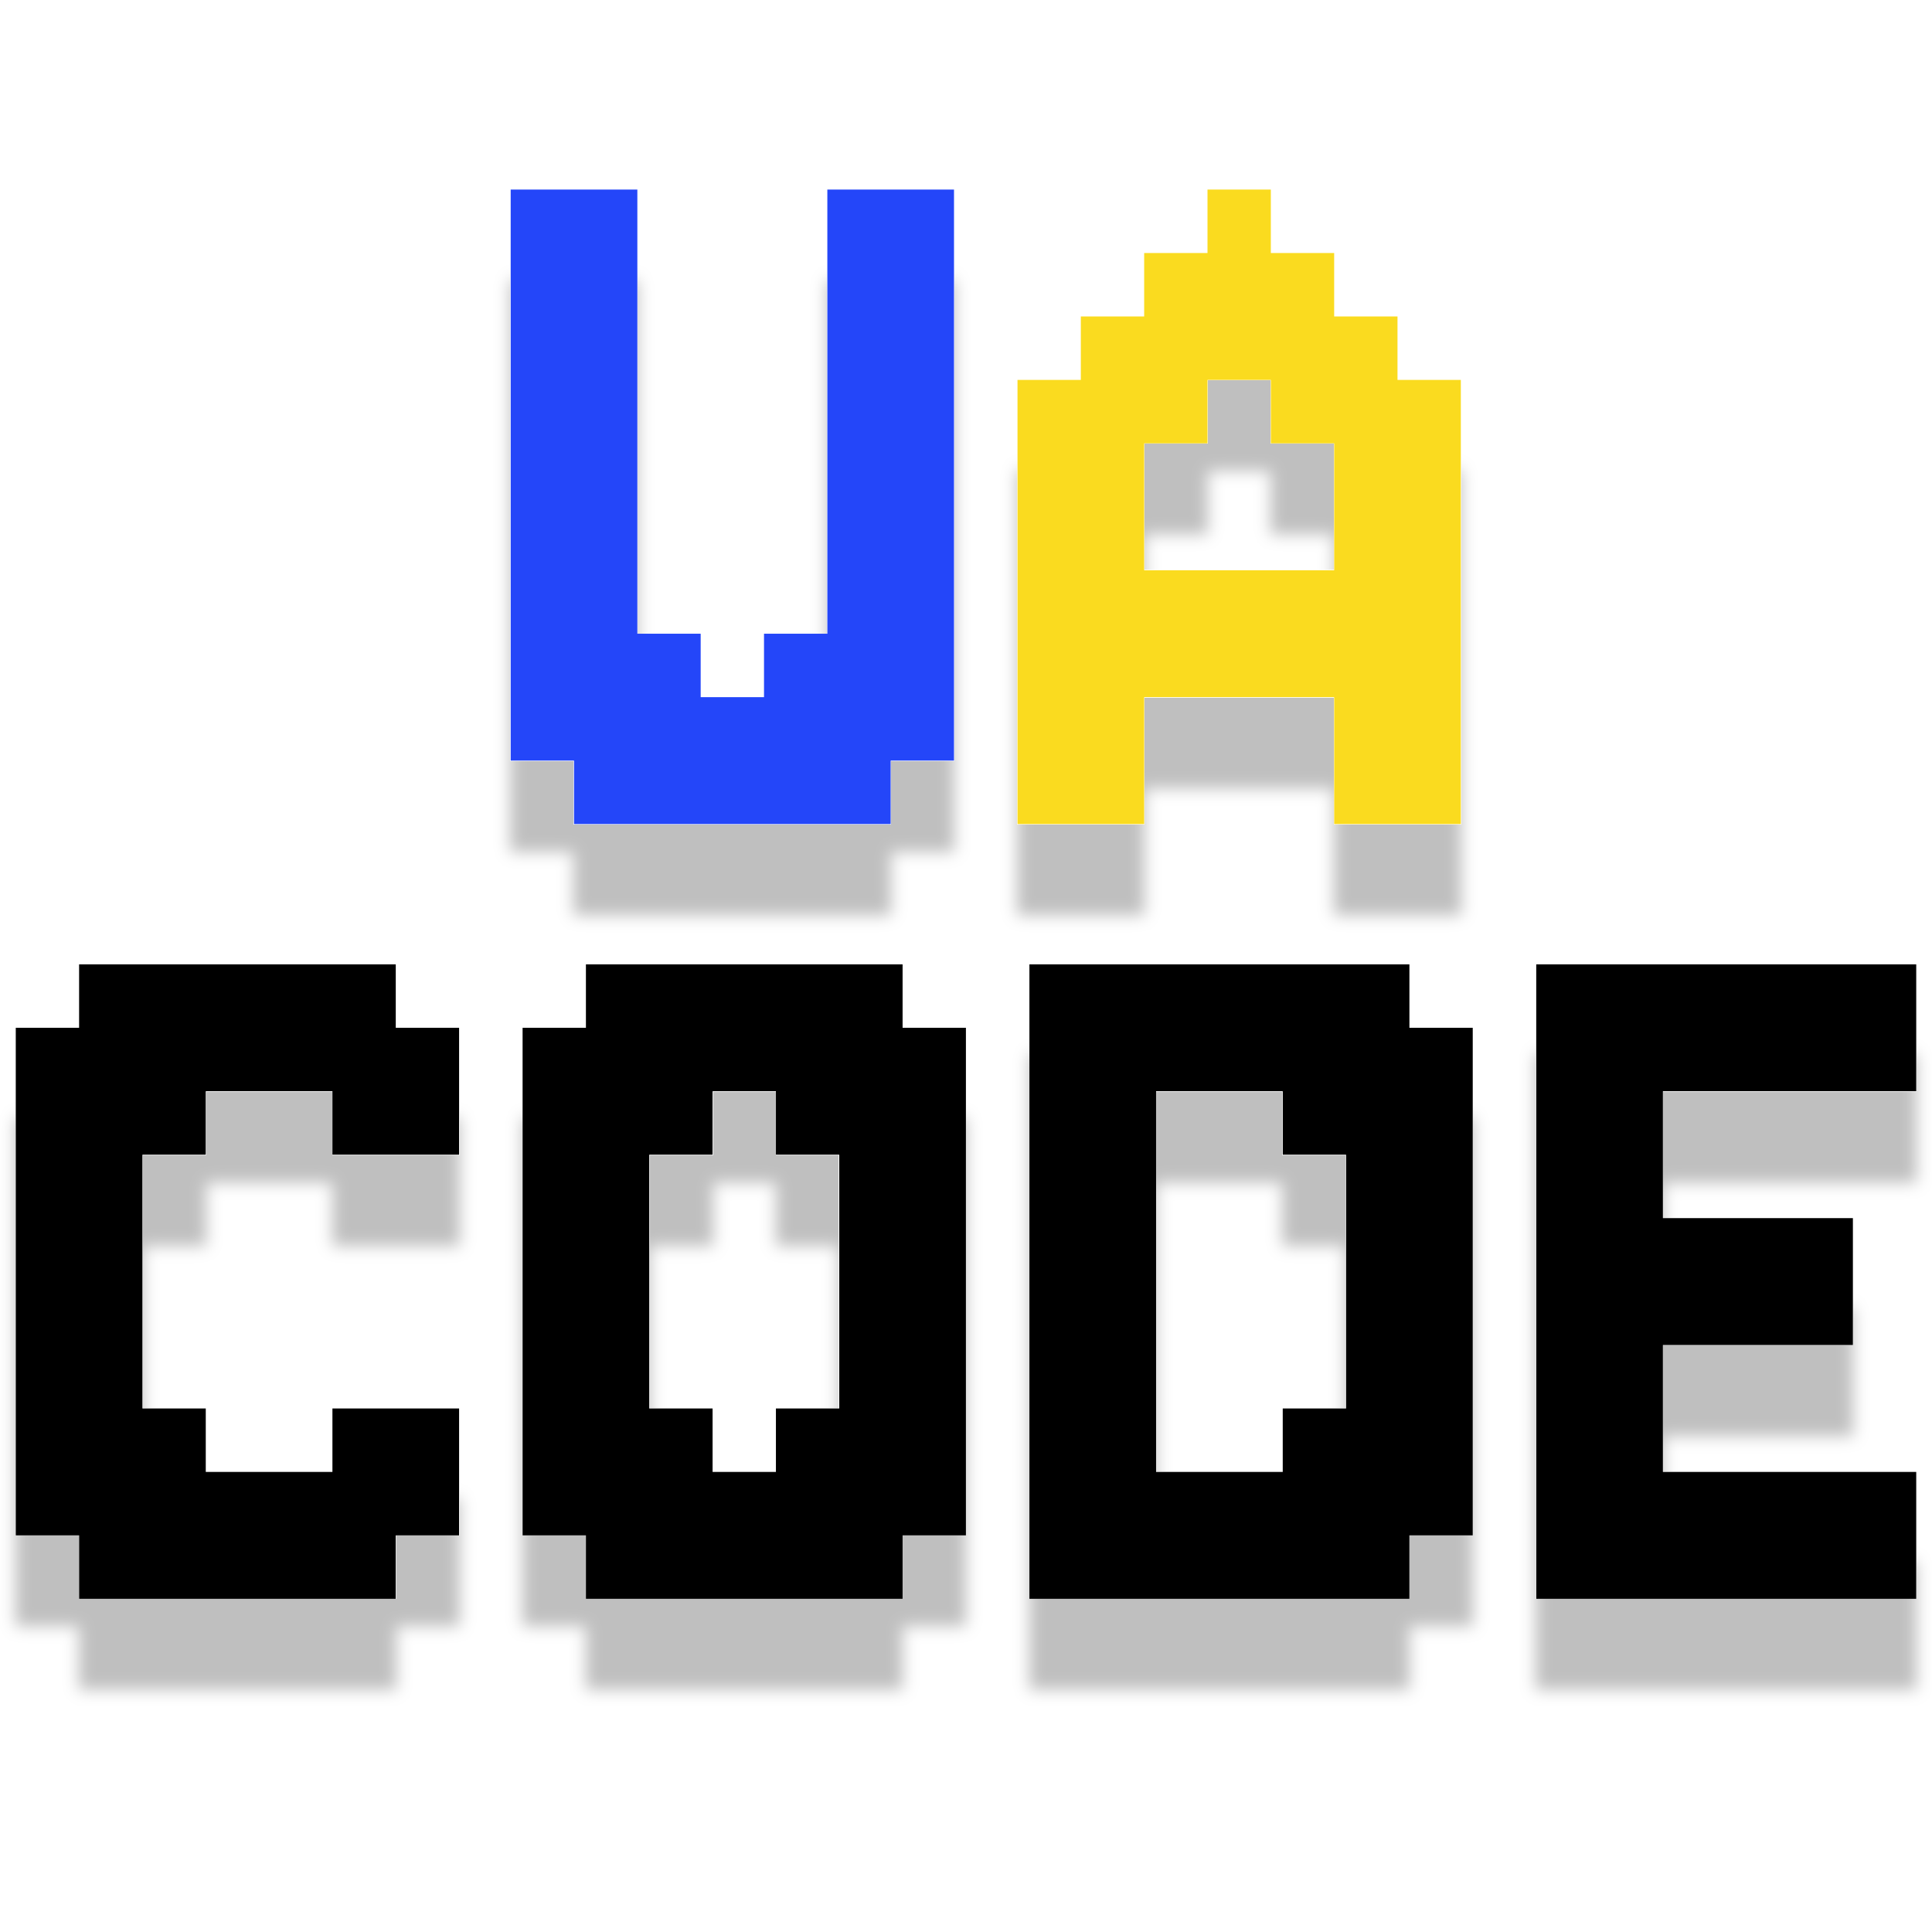
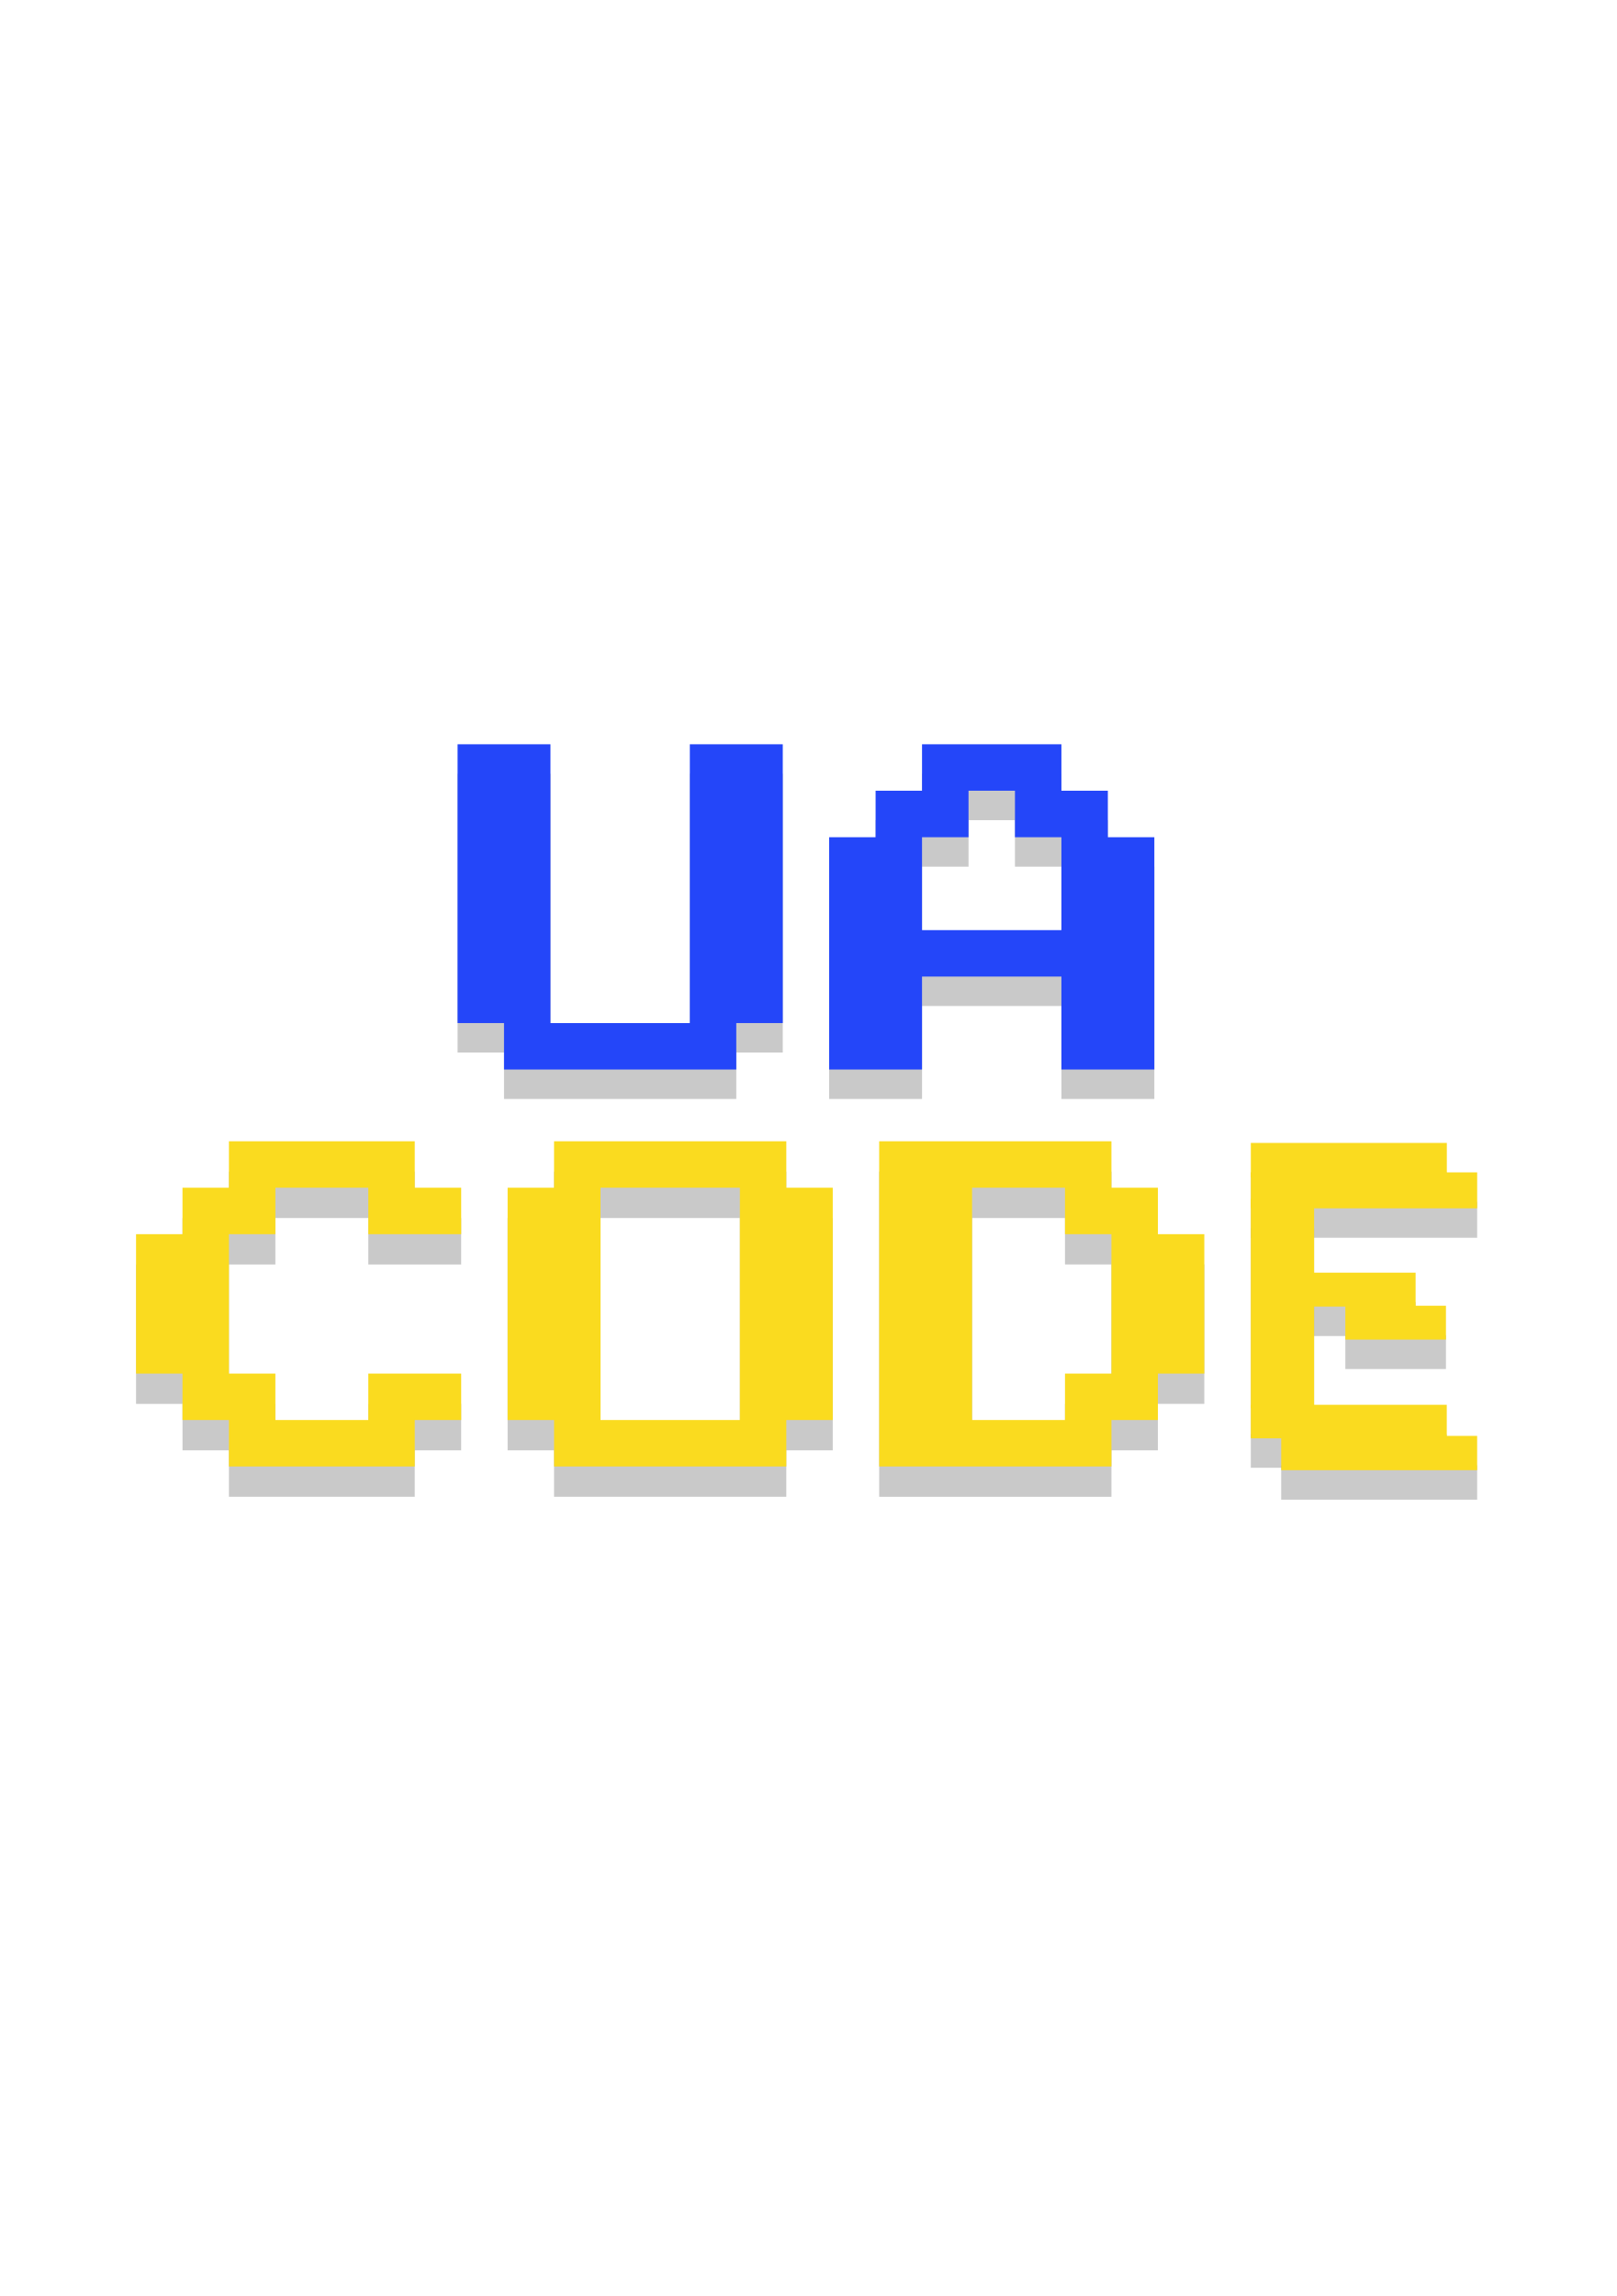
- <svg xmlns="http://www.w3.org/2000/svg" width="512px" height="512px" viewBox="0 0 490 395" fill="none">
-   <g filter="url(#filter0_d_38_7)">
-     <path d="M36.125 197.078H52.188V213.17H36.125V197.078ZM20.062 197.078H36.125V213.17H20.062V197.078ZM20.062 213.17H36.125V229.262H20.062V213.17ZM36.125 213.17H52.188V229.262H36.125V213.17ZM52.188 213.17H68.25V229.262H52.188V213.17ZM52.188 197.078H68.25V213.17H52.188V197.078ZM68.25 197.078H84.312V213.17H68.25V197.078ZM84.312 197.078H100.375V213.17H84.312V197.078ZM84.312 213.17H100.375V229.262H84.312V213.17ZM68.25 213.17H84.312V229.262H68.25V213.17ZM84.312 229.262H100.375V245.354H84.312V229.262ZM100.375 213.17H116.437V229.262H100.375V213.17ZM100.375 229.262H116.437V245.354H100.375V229.262ZM100.375 309.723H116.437V325.815H100.375V309.723ZM100.375 325.815H116.437V341.907H100.375V325.815ZM84.312 325.815H100.375V341.907H84.312V325.815ZM84.312 309.723H100.375V325.815H84.312V309.723ZM68.25 325.815H84.312V341.907H68.25V325.815ZM84.312 341.907H100.375V357.999H84.312V341.907ZM68.25 341.907H84.312V357.999H68.25V341.907ZM52.188 341.907H68.25V357.999H52.188V341.907ZM52.188 325.815H68.25V341.907H52.188V325.815ZM36.125 341.907H52.188V357.999H36.125V341.907ZM20.062 341.907H36.125V357.999H20.062V341.907ZM20.062 325.815H36.125V341.907H20.062V325.815ZM36.125 325.815H52.188V341.907H36.125V325.815ZM36.125 309.723H52.188V325.815H36.125V309.723ZM20.062 309.723H36.125V325.815H20.062V309.723ZM4 325.815H20.062V341.907H4V325.815ZM4 309.723H20.062V325.815H4V309.723ZM4 293.63H20.062V309.723H4V293.63ZM4 277.538H20.062V293.63H4V277.538ZM4 261.446H20.062V277.538H4V261.446ZM4 245.354H20.062V261.446H4V245.354ZM4 229.262H20.062V245.354H4V229.262ZM20.062 229.262H36.125V245.354H20.062V229.262ZM4 213.17H20.062V229.262H4V213.17ZM36.125 229.262H52.188V245.354H36.125V229.262ZM20.062 245.354H36.125V261.446H20.062V245.354ZM20.062 261.446H36.125V277.538H20.062V261.446ZM20.062 277.538H36.125V293.63H20.062V277.538ZM20.062 293.63H36.125V309.723H20.062V293.63Z" fill="black" />
-     <path d="M164.667 197.078H180.729V213.17H164.667V197.078ZM148.604 197.078H164.667V213.17H148.604V197.078ZM148.604 213.17H164.667V229.262H148.604V213.17ZM164.667 213.17H180.729V229.262H164.667V213.17ZM180.729 213.17H196.792V229.262H180.729V213.17ZM180.729 197.078H196.792V213.17H180.729V197.078ZM196.792 197.078H212.854V213.17H196.792V197.078ZM212.854 197.078H228.917V213.17H212.854V197.078ZM212.854 213.17H228.917V229.262H212.854V213.17ZM196.792 213.17H212.854V229.262H196.792V213.17ZM196.792 229.262H212.854V245.354H196.792V229.262ZM212.854 229.262H228.917V245.354H212.854V229.262ZM228.917 213.17H244.979V229.262H228.917V213.17ZM228.917 229.262H244.979V245.354H228.917V229.262ZM228.917 245.354H244.979V261.446H228.917V245.354ZM228.917 261.446H244.979V277.538H228.917V261.446ZM228.917 277.538H244.979V293.63H228.917V277.538ZM228.917 293.63H244.979V309.723H228.917V293.63ZM228.917 309.723H244.979V325.815H228.917V309.723ZM228.917 325.815H244.979V341.907H228.917V325.815ZM212.854 325.815H228.917V341.907H212.854V325.815ZM212.854 309.723H228.917V325.815H212.854V309.723ZM212.854 293.63H228.917V309.723H212.854V293.63ZM212.854 277.538H228.917V293.63H212.854V277.538ZM212.854 261.446H228.917V277.538H212.854V261.446ZM212.854 245.354H228.917V261.446H212.854V245.354ZM196.792 309.723H212.854V325.815H196.792V309.723ZM196.792 325.815H212.854V341.907H196.792V325.815ZM212.854 341.907H228.917V357.999H212.854V341.907ZM196.792 341.907H212.854V357.999H196.792V341.907ZM180.729 341.907H196.792V357.999H180.729V341.907ZM180.729 325.815H196.792V341.907H180.729V325.815ZM164.667 341.907H180.729V357.999H164.667V341.907ZM148.604 341.907H164.667V357.999H148.604V341.907ZM148.604 325.815H164.667V341.907H148.604V325.815ZM164.667 325.815H180.729V341.907H164.667V325.815ZM164.667 309.723H180.729V325.815H164.667V309.723ZM148.604 309.723H164.667V325.815H148.604V309.723ZM132.542 325.815H148.604V341.907H132.542V325.815ZM132.542 309.723H148.604V325.815H132.542V309.723ZM132.542 293.63H148.604V309.723H132.542V293.63ZM132.542 277.538H148.604V293.63H132.542V277.538ZM132.542 261.446H148.604V277.538H132.542V261.446ZM132.542 245.354H148.604V261.446H132.542V245.354ZM132.542 229.262H148.604V245.354H132.542V229.262ZM148.604 229.262H164.667V245.354H148.604V229.262ZM132.542 213.17H148.604V229.262H132.542V213.17ZM164.667 229.262H180.729V245.354H164.667V229.262ZM148.604 245.354H164.667V261.446H148.604V245.354ZM148.604 261.446H164.667V277.538H148.604V261.446ZM148.604 277.538H164.667V293.63H148.604V277.538ZM148.604 293.63H164.667V309.723H148.604V293.63Z" fill="black" />
-     <path d="M293.208 197.078H309.271V213.17H293.208V197.078ZM277.146 197.078H293.208V213.17H277.146V197.078ZM277.146 213.17H293.208V229.262H277.146V213.17ZM293.208 213.17H309.271V229.262H293.208V213.17ZM309.271 213.17H325.333V229.262H309.271V213.17ZM309.271 197.078H325.333V213.17H309.271V197.078ZM325.333 197.078H341.396V213.17H325.333V197.078ZM341.396 197.078H357.458V213.17H341.396V197.078ZM341.396 213.17H357.458V229.262H341.396V213.17ZM325.333 213.17H341.396V229.262H325.333V213.17ZM325.333 229.262H341.396V245.354H325.333V229.262ZM341.396 229.262H357.458V245.354H341.396V229.262ZM357.458 213.17H373.521V229.262H357.458V213.17ZM357.458 229.262H373.521V245.354H357.458V229.262ZM357.458 245.354H373.521V261.446H357.458V245.354ZM357.458 261.446H373.521V277.538H357.458V261.446ZM357.458 277.538H373.521V293.63H357.458V277.538ZM357.458 293.63H373.521V309.723H357.458V293.63ZM357.458 309.723H373.521V325.815H357.458V309.723ZM357.458 325.815H373.521V341.907H357.458V325.815ZM341.396 325.815H357.458V341.907H341.396V325.815ZM341.396 309.723H357.458V325.815H341.396V309.723ZM341.396 293.63H357.458V309.723H341.396V293.63ZM341.396 277.538H357.458V293.63H341.396V277.538ZM341.396 261.446H357.458V277.538H341.396V261.446ZM341.396 245.354H357.458V261.446H341.396V245.354ZM325.333 309.723H341.396V325.815H325.333V309.723ZM325.333 325.815H341.396V341.907H325.333V325.815ZM341.396 341.907H357.458V357.999H341.396V341.907ZM325.333 341.907H341.396V357.999H325.333V341.907ZM309.271 341.907H325.333V357.999H309.271V341.907ZM309.271 325.815H325.333V341.907H309.271V325.815ZM293.208 341.907H309.271V357.999H293.208V341.907ZM277.146 341.907H293.208V357.999H277.146V341.907ZM277.146 325.815H293.208V341.907H277.146V325.815ZM293.208 325.815H309.271V341.907H293.208V325.815ZM277.146 309.723H293.208V325.815H277.146V309.723ZM261.083 325.815H277.146V341.907H261.083V325.815ZM261.083 309.723H277.146V325.815H261.083V309.723ZM261.083 293.63H277.146V309.723H261.083V293.63ZM261.083 277.538H277.146V293.63H261.083V277.538ZM261.083 261.446H277.146V277.538H261.083V261.446ZM261.083 245.354H277.146V261.446H261.083V245.354ZM261.083 229.262H277.146V245.354H261.083V229.262ZM277.146 229.262H293.208V245.354H277.146V229.262ZM261.083 213.17H277.146V229.262H261.083V213.17ZM277.146 245.354H293.208V261.446H277.146V245.354ZM277.146 261.446H293.208V277.538H277.146V261.446ZM277.146 277.538H293.208V293.63H277.146V277.538ZM277.146 293.63H293.208V309.723H277.146V293.63ZM261.083 341.907H277.146V357.999H261.083V341.907ZM261.083 197.078H277.146V213.17H261.083V197.078Z" fill="black" />
-     <path d="M389.625 197.078H405.688V213.17H389.625V197.078ZM405.688 197.078H421.75V213.17H405.688V197.078ZM405.688 213.17H421.75V229.262H405.688V213.17ZM405.688 229.262H421.75V245.354H405.688V229.262ZM405.688 245.354H421.75V261.446H405.688V245.354ZM389.625 245.354H405.688V261.446H389.625V245.354ZM389.625 229.262H405.688V245.354H389.625V229.262ZM389.625 213.17H405.688V229.262H389.625V213.17ZM389.625 261.446H405.688V277.538H389.625V261.446ZM389.625 277.538H405.688V293.63H389.625V277.538ZM389.625 293.63H405.688V309.723H389.625V293.63ZM405.688 277.538H421.75V293.63H405.688V277.538ZM405.688 261.446H421.75V277.538H405.688V261.446ZM405.688 293.63H421.75V309.723H405.688V293.63ZM405.688 309.723H421.75V325.815H405.688V309.723ZM389.625 325.815H405.688V341.907H389.625V325.815ZM389.625 309.723H405.688V325.815H389.625V309.723ZM389.625 341.907H405.688V357.999H389.625V341.907ZM405.688 341.907H421.75V357.999H405.688V341.907ZM405.688 325.815H421.75V341.907H405.688V325.815ZM421.75 341.907H437.813V357.999H421.75V341.907ZM437.813 341.907H453.875V357.999H437.813V341.907ZM453.875 341.907H469.938V357.999H453.875V341.907ZM453.875 325.815H469.938V341.907H453.875V325.815ZM437.813 325.815H453.875V341.907H437.813V325.815ZM421.75 325.815H437.813V341.907H421.75V325.815ZM421.75 197.078H437.813V213.17H421.75V197.078ZM437.813 197.078H453.875V213.17H437.813V197.078ZM453.875 197.078H469.938V213.17H453.875V197.078ZM469.938 197.078H486V213.17H469.938V197.078ZM453.875 213.17H469.938V229.262H453.875V213.17ZM437.813 213.17H453.875V229.262H437.813V213.17ZM421.75 213.17H437.813V229.262H421.75V213.17ZM421.75 277.538H437.813V293.63H421.75V277.538ZM437.813 261.446H453.875V277.538H437.813V261.446ZM421.75 261.446H437.813V277.538H421.75V261.446ZM437.813 277.538H453.875V293.63H437.813V277.538ZM469.938 213.17H486V229.262H469.938V213.17ZM469.938 325.815H486V341.907H469.938V325.815ZM469.938 341.907H486V357.999H469.938V341.907ZM453.875 261.446H469.938V277.538H453.875V261.446ZM453.875 277.538H469.938V293.63H453.875V277.538Z" fill="black" />
-     <path d="M145.583 16.671H161.646V32.763H145.583V16.671ZM209.833 16.671H225.896V32.763H209.833V16.671ZM209.833 32.763H225.896V48.855H209.833V32.763ZM225.896 16.671H241.958V32.763H225.896V16.671ZM225.896 32.763H241.958V48.855H225.896V32.763ZM225.896 48.855H241.958V64.947H225.896V48.855ZM225.896 64.947H241.958V81.039H225.896V64.947ZM225.896 81.039H241.958V97.132H225.896V81.039ZM225.896 97.132H241.958V113.224H225.896V97.132ZM225.896 113.224H241.958V129.316H225.896V113.224ZM225.896 129.316H241.958V145.408H225.896V129.316ZM209.833 129.316H225.896V145.408H209.833V129.316ZM209.833 113.224H225.896V129.316H209.833V113.224ZM209.833 97.132H225.896V113.224H209.833V97.132ZM209.833 81.039H225.896V97.132H209.833V81.039ZM209.833 64.947H225.896V81.039H209.833V64.947ZM209.833 48.855H225.896V64.947H209.833V48.855ZM193.771 113.224H209.833V129.316H193.771V113.224ZM193.771 129.316H209.833V145.408H193.771V129.316ZM209.833 145.408H225.896V161.5H209.833V145.408ZM193.771 145.408H209.833V161.5H193.771V145.408ZM177.708 145.408H193.771V161.5H177.708V145.408ZM177.708 129.316H193.771V145.408H177.708V129.316ZM161.646 145.408H177.708V161.5H161.646V145.408ZM145.583 145.408H161.646V161.5H145.583V145.408ZM145.583 129.316H161.646V145.408H145.583V129.316ZM161.646 129.316H177.708V145.408H161.646V129.316ZM161.646 113.224H177.708V129.316H161.646V113.224ZM145.583 113.224H161.646V129.316H145.583V113.224ZM129.521 129.316H145.583V145.408H129.521V129.316ZM129.521 113.224H145.583V129.316H129.521V113.224ZM129.521 97.132H145.583V113.224H129.521V97.132ZM129.521 81.039H145.583V97.132H129.521V81.039ZM129.521 64.947H145.583V81.039H129.521V64.947ZM129.521 48.855H145.583V64.947H129.521V48.855ZM129.521 32.763H145.583V48.855H129.521V32.763ZM145.583 32.763H161.646V48.855H145.583V32.763ZM129.521 16.671H145.583V32.763H129.521V16.671ZM145.583 48.855H161.646V64.947H145.583V48.855ZM145.583 64.947H161.646V81.039H145.583V64.947ZM145.583 81.039H161.646V97.132H145.583V81.039ZM145.583 97.132H161.646V113.224H145.583V97.132ZM129.521 0.579H145.583V16.671H129.521V0.579ZM145.583 0.579H161.646V16.671H145.583V0.579ZM209.833 0.579H225.896V16.671H209.833V0.579ZM225.896 0.579H241.958V16.671H225.896V0.579Z" fill="#2446F9" />
-     <path d="M290.188 16.671H306.25V32.763H290.188V16.671ZM306.25 16.671H322.313V32.763H306.25V16.671ZM306.25 0.579H322.313V16.671H306.25V0.579ZM322.313 16.671H338.375V32.763H322.313V16.671ZM322.313 32.763H338.375V48.855H322.313V32.763ZM338.375 32.763H354.438V48.855H338.375V32.763ZM306.25 32.763H322.313V48.855H306.25V32.763ZM290.188 32.763H306.25V48.855H290.188V32.763ZM274.125 32.763H290.188V48.855H274.125V32.763ZM274.125 48.855H290.188V64.947H274.125V48.855ZM258.063 48.855H274.125V64.947H258.063V48.855ZM290.188 48.855H306.25V64.947H290.188V48.855ZM274.125 64.947H290.188V81.039H274.125V64.947ZM274.125 81.039H290.188V97.132H274.125V81.039ZM274.125 97.132H290.188V113.224H274.125V97.132ZM290.188 97.132H306.25V113.224H290.188V97.132ZM306.25 97.132H322.313V113.224H306.25V97.132ZM322.313 97.132H338.375V113.224H322.313V97.132ZM338.375 97.132H354.438V113.224H338.375V97.132ZM354.438 97.132H370.5V113.224H354.438V97.132ZM354.438 81.039H370.5V97.132H354.438V81.039ZM354.438 64.947H370.5V81.039H354.438V64.947ZM354.438 48.855H370.5V64.947H354.438V48.855ZM338.375 48.855H354.438V64.947H338.375V48.855ZM322.313 48.855H338.375V64.947H322.313V48.855ZM338.375 64.947H354.438V81.039H338.375V64.947ZM338.375 81.039H354.438V97.132H338.375V81.039ZM338.375 113.224H354.438V129.316H338.375V113.224ZM354.438 113.224H370.5V129.316H354.438V113.224ZM354.438 129.316H370.5V145.408H354.438V129.316ZM354.438 145.408H370.5V161.5H354.438V145.408ZM338.375 145.408H354.438V161.5H338.375V145.408ZM338.375 129.316H354.438V145.408H338.375V129.316ZM322.313 113.224H338.375V129.316H322.313V113.224ZM306.25 113.224H322.313V129.316H306.25V113.224ZM290.188 113.224H306.25V129.316H290.188V113.224ZM274.125 113.224H290.188V129.316H274.125V113.224ZM274.125 129.316H290.188V145.408H274.125V129.316ZM274.125 145.408H290.188V161.5H274.125V145.408ZM258.063 145.408H274.125V161.5H258.063V145.408ZM258.063 129.316H274.125V145.408H258.063V129.316ZM258.063 113.224H274.125V129.316H258.063V113.224ZM258.063 97.132H274.125V113.224H258.063V97.132ZM258.063 81.039H274.125V97.132H258.063V81.039ZM258.063 64.947H274.125V81.039H258.063V64.947Z" fill="#FADB1F" />
-   </g>
+ <svg xmlns="http://www.w3.org/2000/svg" width="559" zoomAndPan="magnify" viewBox="0 0 419.25 595.5" height="794" preserveAspectRatio="xMidYMid meet" version="1.0">
  <defs>
-     <filter id="filter0_d_38_7" x="0" y="0.579" width="490" height="384.42" filterUnits="userSpaceOnUse" color-interpolation-filters="sRGB">
-       <feFlood flood-opacity="0" result="BackgroundImageFix" />
-       <feColorMatrix in="SourceAlpha" type="matrix" values="0 0 0 0 0 0 0 0 0 0 0 0 0 0 0 0 0 0 127 0" result="hardAlpha" />
-       <feOffset dy="23" />
-       <feGaussianBlur stdDeviation="2" />
-       <feComposite in2="hardAlpha" operator="out" />
-       <feColorMatrix type="matrix" values="0 0 0 0 0 0 0 0 0 0 0 0 0 0 0 0 0 0 0.25 0" />
-       <feBlend mode="normal" in2="BackgroundImageFix" result="effect1_dropShadow_38_7" />
-       <feBlend mode="normal" in="SourceGraphic" in2="effect1_dropShadow_38_7" result="shape" />
+     <filter x="0%" y="0%" width="100%" height="100%" id="e377412319">
+       <feColorMatrix values="0 0 0 0 1 0 0 0 0 1 0 0 0 0 1 0 0 0 1 0" color-interpolation-filters="sRGB" />
    </filter>
+     <g />
+     <mask id="9d491e0407">
+       <g filter="url(#e377412319)">
+         <rect x="-41.925" width="503.1" fill="#000000" y="-59.55" height="714.6" fill-opacity="0.456" />
+       </g>
+     </mask>
+     <clipPath id="ec633cead5">
+       <path d="M 0.363 0.051 L 51.207 0.051 L 51.207 8.957 L 0.363 8.957 Z M 0.363 0.051 " clip-rule="nonzero" />
+     </clipPath>
+     <clipPath id="e0ba0f398f">
+       <rect x="0" width="52" y="0" height="10" />
+     </clipPath>
+     <mask id="6f0f1df403">
+       <g filter="url(#e377412319)">
+         <rect x="-41.925" width="503.1" fill="#000000" y="-59.55" height="714.6" fill-opacity="0.456" />
+       </g>
+     </mask>
+     <clipPath id="64fbc2f326">
+       <path d="M 0.48 1 L 51.328 1 L 51.328 9.691 L 0.48 9.691 Z M 0.48 1 " clip-rule="nonzero" />
+     </clipPath>
+     <clipPath id="aeb955f631">
+       <rect x="0" width="52" y="0" height="10" />
+     </clipPath>
+     <mask id="3671a93040">
+       <g filter="url(#e377412319)">
+         <rect x="-41.925" width="503.1" fill="#000000" y="-59.55" height="714.6" fill-opacity="0.456" />
+       </g>
+     </mask>
+     <clipPath id="470965b98d">
+       <path d="M 0.48 0.074 L 51.328 0.074 L 51.328 8.996 L 0.48 8.996 Z M 0.48 0.074 " clip-rule="nonzero" />
+     </clipPath>
+     <clipPath id="89630dece1">
+       <rect x="0" width="52" y="0" height="10" />
+     </clipPath>
+     <mask id="2b39c9c5d3">
+       <g filter="url(#e377412319)">
+         <rect x="-41.925" width="503.1" fill="#000000" y="-59.55" height="714.6" fill-opacity="0.456" />
+       </g>
+     </mask>
+     <clipPath id="097f897b2f">
+       <path d="M 0.48 0.711 L 59.207 0.711 L 59.207 10.031 L 0.48 10.031 Z M 0.48 0.711 " clip-rule="nonzero" />
+     </clipPath>
+     <clipPath id="b3e583e679">
+       <rect x="0" width="60" y="0" height="11" />
+     </clipPath>
+     <mask id="8eabe89bd4">
+       <g filter="url(#e377412319)">
+         <rect x="-41.925" width="503.1" fill="#000000" y="-59.55" height="714.6" fill-opacity="0.456" />
+       </g>
+     </mask>
+     <clipPath id="7e3978bec3">
+       <path d="M 0.477 0.566 L 8.359 0.566 L 8.359 54.855 L 0.477 54.855 Z M 0.477 0.566 " clip-rule="nonzero" />
+     </clipPath>
+     <clipPath id="1d6a799f70">
+       <rect x="0" width="9" y="0" height="56" />
+     </clipPath>
+     <mask id="bdabcb39c3">
+       <g filter="url(#e377412319)">
+         <rect x="-41.925" width="503.1" fill="#000000" y="-59.55" height="714.6" fill-opacity="0.456" />
+       </g>
+     </mask>
+     <clipPath id="4af466ddb4">
+       <path d="M 1.043 0.566 L 11.898 0.566 L 11.898 54.855 L 1.043 54.855 Z M 1.043 0.566 " clip-rule="nonzero" />
+     </clipPath>
+     <clipPath id="f02fe765b6">
+       <rect x="0" width="12" y="0" height="56" />
+     </clipPath>
+     <mask id="29dbd732ca">
+       <g filter="url(#e377412319)">
+         <rect x="-41.925" width="503.1" fill="#000000" y="-59.55" height="714.6" fill-opacity="0.456" />
+       </g>
+     </mask>
+     <clipPath id="4cf03ab9eb">
+       <path d="M 0.242 0.723 L 27.227 0.723 L 27.227 9.516 L 0.242 9.516 Z M 0.242 0.723 " clip-rule="nonzero" />
+     </clipPath>
+     <clipPath id="bb77f6924f">
+       <rect x="0" width="28" y="0" height="10" />
+     </clipPath>
+     <mask id="e052b0bbe0">
+       <g filter="url(#e377412319)">
+         <rect x="-41.925" width="503.1" fill="#000000" y="-59.55" height="714.6" fill-opacity="0.456" />
+       </g>
+     </mask>
+     <clipPath id="ff5ee45614">
+       <path d="M 1 0.293 L 27.109 0.293 L 27.109 9.082 L 1 9.082 Z M 1 0.293 " clip-rule="nonzero" />
+     </clipPath>
+     <clipPath id="cd8ea0a5a3">
+       <rect x="0" width="28" y="0" height="10" />
+     </clipPath>
+     <clipPath id="bd66599a01">
+       <path d="M 332.363 372.41 L 383.207 372.41 L 383.207 381.316 L 332.363 381.316 Z M 332.363 372.41 " clip-rule="nonzero" />
+     </clipPath>
+     <clipPath id="962ed79c05">
+       <path d="M 324.48 364.359 L 375.328 364.359 L 375.328 373.055 L 324.48 373.055 Z M 324.48 364.359 " clip-rule="nonzero" />
+     </clipPath>
+     <clipPath id="e10e3ad864">
+       <path d="M 324.48 296.434 L 375.328 296.434 L 375.328 305.359 L 324.48 305.359 Z M 324.48 296.434 " clip-rule="nonzero" />
+     </clipPath>
+     <clipPath id="0f52af3c62">
+       <path d="M 324.48 304.074 L 383.207 304.074 L 383.207 313.391 L 324.48 313.391 Z M 324.48 304.074 " clip-rule="nonzero" />
+     </clipPath>
+     <clipPath id="01fc5e0c86">
+       <path d="M 324.477 310.93 L 332.359 310.93 L 332.359 365.219 L 324.477 365.219 Z M 324.477 310.93 " clip-rule="nonzero" />
+     </clipPath>
+     <clipPath id="6e226a107c">
+       <path d="M 330.043 310.93 L 340.898 310.93 L 340.898 365.219 L 330.043 365.219 Z M 330.043 310.93 " clip-rule="nonzero" />
+     </clipPath>
+     <clipPath id="785f933d0a">
+       <path d="M 340.242 330.086 L 367.227 330.086 L 367.227 338.875 L 340.242 338.875 Z M 340.242 330.086 " clip-rule="nonzero" />
+     </clipPath>
+     <clipPath id="5157876ad6">
+       <path d="M 349 338.652 L 375.109 338.652 L 375.109 347.445 L 349 347.445 Z M 349 338.652 " clip-rule="nonzero" />
+     </clipPath>
+     <mask id="19743c0f88">
+       <g filter="url(#e377412319)">
+         <rect x="-41.925" width="503.1" fill="#000000" y="-59.55" height="714.6" fill-opacity="0.46" />
+       </g>
+     </mask>
+     <clipPath id="d8c8537b7a">
+       <path d="M 0.219 0.34 L 85 0.34 L 85 86 L 0.219 86 Z M 0.219 0.34 " clip-rule="nonzero" />
+     </clipPath>
+     <clipPath id="4fefe0988f">
+       <path d="M 96 0.34 L 182 0.34 L 182 86 L 96 86 Z M 96 0.34 " clip-rule="nonzero" />
+     </clipPath>
+     <clipPath id="d92b02c0f6">
+       <path d="M 193 0.34 L 278 0.34 L 278 86 L 193 86 Z M 193 0.34 " clip-rule="nonzero" />
+     </clipPath>
+     <clipPath id="0278bcf4d8">
+       <rect x="0" width="291" y="0" height="98" />
+     </clipPath>
+     <mask id="932c873115">
+       <g filter="url(#e377412319)">
+         <rect x="-41.925" width="503.1" fill="#000000" y="-59.55" height="714.6" fill-opacity="0.46" />
+       </g>
+     </mask>
+     <clipPath id="aa36c1d734">
+       <path d="M 0.586 1 L 86 1 L 86 87 L 0.586 87 Z M 0.586 1 " clip-rule="nonzero" />
+     </clipPath>
+     <clipPath id="af4c5c3bb0">
+       <rect x="0" width="194" y="0" height="99" />
+     </clipPath>
  </defs>
+   <g mask="url(#9d491e0407)">
+     <g transform="matrix(1, 0, 0, 1, 332, 380)">
+       <g clip-path="url(#e0ba0f398f)">
+         <g clip-path="url(#ec633cead5)">
+           <path fill="#8a8a8a" d="M 0.363 0.051 L 51.191 0.051 L 51.191 8.957 L 0.363 8.957 Z M 0.363 0.051 " fill-opacity="1" fill-rule="nonzero" />
+         </g>
+       </g>
+     </g>
+   </g>
+   <g mask="url(#6f0f1df403)">
+     <g transform="matrix(1, 0, 0, 1, 324, 371)">
+       <g clip-path="url(#aeb955f631)">
+         <g clip-path="url(#64fbc2f326)">
+           <path fill="#8a8a8a" d="M 0.48 1 L 51.312 1 L 51.312 9.691 L 0.48 9.691 Z M 0.48 1 " fill-opacity="1" fill-rule="nonzero" />
+         </g>
+       </g>
+     </g>
+   </g>
+   <g mask="url(#3671a93040)">
+     <g transform="matrix(1, 0, 0, 1, 324, 304)">
+       <g clip-path="url(#89630dece1)">
+         <g clip-path="url(#470965b98d)">
+           <path fill="#8a8a8a" d="M 0.48 0.074 L 51.336 0.074 L 51.336 8.996 L 0.48 8.996 Z M 0.48 0.074 " fill-opacity="1" fill-rule="nonzero" />
+         </g>
+       </g>
+     </g>
+   </g>
+   <g mask="url(#2b39c9c5d3)">
+     <g transform="matrix(1, 0, 0, 1, 324, 311)">
+       <g clip-path="url(#b3e583e679)">
+         <g clip-path="url(#097f897b2f)">
+           <path fill="#8a8a8a" d="M 0.48 0.711 L 59.195 0.711 L 59.195 10.031 L 0.48 10.031 Z M 0.48 0.711 " fill-opacity="1" fill-rule="nonzero" />
+         </g>
+       </g>
+     </g>
+   </g>
+   <g mask="url(#8eabe89bd4)">
+     <g transform="matrix(1, 0, 0, 1, 324, 318)">
+       <g clip-path="url(#1d6a799f70)">
+         <g clip-path="url(#7e3978bec3)">
+           <path fill="#8a8a8a" d="M 8.359 0.566 L 8.359 54.844 L 0.477 54.844 L 0.477 0.566 Z M 8.359 0.566 " fill-opacity="1" fill-rule="nonzero" />
+         </g>
+       </g>
+     </g>
+   </g>
+   <g mask="url(#bdabcb39c3)">
+     <g transform="matrix(1, 0, 0, 1, 329, 318)">
+       <g clip-path="url(#f02fe765b6)">
+         <g clip-path="url(#4af466ddb4)">
+           <path fill="#8a8a8a" d="M 11.898 0.566 L 11.898 54.879 L 1.043 54.879 L 1.043 0.566 Z M 11.898 0.566 " fill-opacity="1" fill-rule="nonzero" />
+         </g>
+       </g>
+     </g>
+   </g>
+   <g mask="url(#29dbd732ca)">
+     <g transform="matrix(1, 0, 0, 1, 340, 337)">
+       <g clip-path="url(#bb77f6924f)">
+         <g clip-path="url(#4cf03ab9eb)">
+           <path fill="#8a8a8a" d="M 0.242 0.723 L 27.234 0.723 L 27.234 9.516 L 0.242 9.516 Z M 0.242 0.723 " fill-opacity="1" fill-rule="nonzero" />
+         </g>
+       </g>
+     </g>
+   </g>
+   <g mask="url(#e052b0bbe0)">
+     <g transform="matrix(1, 0, 0, 1, 348, 346)">
+       <g clip-path="url(#cd8ea0a5a3)">
+         <g clip-path="url(#ff5ee45614)">
+           <path fill="#8a8a8a" d="M 1 0.293 L 27.098 0.293 L 27.098 9.082 L 1 9.082 Z M 1 0.293 " fill-opacity="1" fill-rule="nonzero" />
+         </g>
+       </g>
+     </g>
+   </g>
+   <g clip-path="url(#bd66599a01)">
+     <path fill="#fadb1f" d="M 332.363 372.41 L 383.191 372.41 L 383.191 381.316 L 332.363 381.316 Z M 332.363 372.41 " fill-opacity="1" fill-rule="nonzero" />
+   </g>
+   <g clip-path="url(#962ed79c05)">
+     <path fill="#fadb1f" d="M 324.48 364.359 L 375.312 364.359 L 375.312 373.055 L 324.48 373.055 Z M 324.48 364.359 " fill-opacity="1" fill-rule="nonzero" />
+   </g>
+   <g clip-path="url(#e10e3ad864)">
+     <path fill="#fadb1f" d="M 324.48 296.434 L 375.336 296.434 L 375.336 305.359 L 324.48 305.359 Z M 324.48 296.434 " fill-opacity="1" fill-rule="nonzero" />
+   </g>
+   <g clip-path="url(#0f52af3c62)">
+     <path fill="#fadb1f" d="M 324.48 304.074 L 383.195 304.074 L 383.195 313.391 L 324.48 313.391 Z M 324.48 304.074 " fill-opacity="1" fill-rule="nonzero" />
+   </g>
+   <g clip-path="url(#01fc5e0c86)">
+     <path fill="#fadb1f" d="M 332.359 310.93 L 332.359 365.203 L 324.477 365.203 L 324.477 310.93 Z M 332.359 310.93 " fill-opacity="1" fill-rule="nonzero" />
+   </g>
+   <g clip-path="url(#6e226a107c)">
+     <path fill="#fadb1f" d="M 340.898 310.93 L 340.898 365.238 L 330.043 365.238 L 330.043 310.93 Z M 340.898 310.93 " fill-opacity="1" fill-rule="nonzero" />
+   </g>
+   <g clip-path="url(#785f933d0a)">
+     <path fill="#fadb1f" d="M 340.242 330.086 L 367.234 330.086 L 367.234 338.875 L 340.242 338.875 Z M 340.242 330.086 " fill-opacity="1" fill-rule="nonzero" />
+   </g>
+   <g clip-path="url(#5157876ad6)">
+     <path fill="#fadb1f" d="M 349 338.652 L 375.098 338.652 L 375.098 347.445 L 349 347.445 Z M 349 338.652 " fill-opacity="1" fill-rule="nonzero" />
+   </g>
+   <g mask="url(#19743c0f88)">
+     <g transform="matrix(1, 0, 0, 1, 35, 303)">
+       <g clip-path="url(#0278bcf4d8)">
+         <g clip-path="url(#d8c8537b7a)">
+           <g fill="#8a8a8a" fill-opacity="1">
+             <g transform="translate(0.293722, 97.25865)">
+               <g>
+                 <path d="M 24.094 -12.047 L 24.094 -24.094 L 12.047 -24.094 L 12.047 -36.141 L 0 -36.141 L 0 -72.297 L 12.047 -72.297 L 12.047 -84.344 L 24.094 -84.344 L 24.094 -96.391 L 72.297 -96.391 L 72.297 -84.344 L 84.344 -84.344 L 84.344 -72.297 L 60.25 -72.297 L 60.25 -84.344 L 36.141 -84.344 L 36.141 -72.297 L 24.094 -72.297 L 24.094 -36.141 L 36.141 -36.141 L 36.141 -24.094 L 60.25 -24.094 L 60.25 -36.141 L 84.344 -36.141 L 84.344 -24.094 L 72.297 -24.094 L 72.297 -12.047 Z M 24.094 -12.047 " />
+               </g>
+             </g>
+           </g>
+         </g>
+         <g clip-path="url(#4fefe0988f)">
+           <g fill="#8a8a8a" fill-opacity="1">
+             <g transform="translate(96.68233, 97.25865)">
+               <g>
+                 <path d="M 12.047 -12.047 L 12.047 -24.094 L 0 -24.094 L 0 -84.344 L 12.047 -84.344 L 12.047 -96.391 L 72.297 -96.391 L 72.297 -84.344 L 84.344 -84.344 L 84.344 -24.094 L 72.297 -24.094 L 72.297 -12.047 Z M 24.094 -24.094 L 60.25 -24.094 L 60.25 -84.344 L 24.094 -84.344 Z M 24.094 -24.094 " />
+               </g>
+             </g>
+           </g>
+         </g>
+         <g clip-path="url(#d92b02c0f6)">
+           <g fill="#8a8a8a" fill-opacity="1">
+             <g transform="translate(193.0709, 97.25865)">
+               <g>
+                 <path d="M 0 -12.047 L 0 -96.391 L 60.25 -96.391 L 60.25 -84.344 L 72.297 -84.344 L 72.297 -72.297 L 84.344 -72.297 L 84.344 -36.141 L 72.297 -36.141 L 72.297 -24.094 L 60.25 -24.094 L 60.25 -12.047 Z M 24.094 -24.094 L 48.203 -24.094 L 48.203 -36.141 L 60.25 -36.141 L 60.25 -72.297 L 48.203 -72.297 L 48.203 -84.344 L 24.094 -84.344 Z M 24.094 -24.094 " />
+               </g>
+             </g>
+           </g>
+         </g>
+       </g>
+     </g>
+   </g>
+   <g fill="#fadb1f" fill-opacity="1">
+     <g transform="translate(35.29372, 392.3955)">
+       <g>
+         <path d="M 24.094 -12.047 L 24.094 -24.094 L 12.047 -24.094 L 12.047 -36.141 L 0 -36.141 L 0 -72.297 L 12.047 -72.297 L 12.047 -84.344 L 24.094 -84.344 L 24.094 -96.391 L 72.297 -96.391 L 72.297 -84.344 L 84.344 -84.344 L 84.344 -72.297 L 60.25 -72.297 L 60.25 -84.344 L 36.141 -84.344 L 36.141 -72.297 L 24.094 -72.297 L 24.094 -36.141 L 36.141 -36.141 L 36.141 -24.094 L 60.25 -24.094 L 60.25 -36.141 L 84.344 -36.141 L 84.344 -24.094 L 72.297 -24.094 L 72.297 -12.047 Z M 24.094 -12.047 " />
+       </g>
+     </g>
+   </g>
+   <g fill="#fadb1f" fill-opacity="1">
+     <g transform="translate(131.6823, 392.3955)">
+       <g>
+         <path d="M 12.047 -12.047 L 12.047 -24.094 L 0 -24.094 L 0 -84.344 L 12.047 -84.344 L 12.047 -96.391 L 72.297 -96.391 L 72.297 -84.344 L 84.344 -84.344 L 84.344 -24.094 L 72.297 -24.094 L 72.297 -12.047 Z M 24.094 -24.094 L 60.25 -24.094 L 60.25 -84.344 L 24.094 -84.344 Z M 24.094 -24.094 " />
+       </g>
+     </g>
+   </g>
+   <g fill="#fadb1f" fill-opacity="1">
+     <g transform="translate(228.0709, 392.3955)">
+       <g>
+         <path d="M 0 -12.047 L 0 -96.391 L 60.25 -96.391 L 60.25 -84.344 L 72.297 -84.344 L 72.297 -72.297 L 84.344 -72.297 L 84.344 -36.141 L 72.297 -36.141 L 72.297 -24.094 L 60.25 -24.094 L 60.25 -12.047 Z M 24.094 -24.094 L 48.203 -24.094 L 48.203 -36.141 L 60.25 -36.141 L 60.25 -72.297 L 48.203 -72.297 L 48.203 -84.344 L 24.094 -84.344 Z M 24.094 -24.094 " />
+       </g>
+     </g>
+   </g>
+   <g mask="url(#932c873115)">
+     <g transform="matrix(1, 0, 0, 1, 118, 199)">
+       <g clip-path="url(#af4c5c3bb0)">
+         <g clip-path="url(#aa36c1d734)">
+           <g fill="#8a8a8a" fill-opacity="1">
+             <g transform="translate(0.701694, 98.08064)">
+               <g>
+                 <path d="M 12.047 -12.047 L 12.047 -24.094 L 0 -24.094 L 0 -96.406 L 24.094 -96.406 L 24.094 -24.094 L 60.25 -24.094 L 60.25 -96.406 L 84.359 -96.406 L 84.359 -24.094 L 72.297 -24.094 L 72.297 -12.047 Z M 12.047 -12.047 " />
+               </g>
+             </g>
+           </g>
+         </g>
+         <g fill="#8a8a8a" fill-opacity="1">
+           <g transform="translate(97.09245, 98.08064)">
+             <g>
+               <path d="M 0 -12.047 L 0 -72.297 L 12.047 -72.297 L 12.047 -84.359 L 24.094 -84.359 L 24.094 -96.406 L 60.25 -96.406 L 60.25 -84.359 L 72.297 -84.359 L 72.297 -72.297 L 84.359 -72.297 L 84.359 -12.047 L 60.25 -12.047 L 60.25 -36.156 L 24.094 -36.156 L 24.094 -12.047 Z M 24.094 -48.203 L 60.25 -48.203 L 60.25 -72.297 L 48.203 -72.297 L 48.203 -84.359 L 36.156 -84.359 L 36.156 -72.297 L 24.094 -72.297 Z M 24.094 -48.203 " />
+             </g>
+           </g>
+         </g>
+       </g>
+     </g>
+   </g>
+   <g fill="#2446f9" fill-opacity="1">
+     <g transform="translate(118.7017, 289.4427)">
+       <g>
+         <path d="M 12.047 -12.047 L 12.047 -24.094 L 0 -24.094 L 0 -96.406 L 24.094 -96.406 L 24.094 -24.094 L 60.25 -24.094 L 60.25 -96.406 L 84.359 -96.406 L 84.359 -24.094 L 72.297 -24.094 L 72.297 -12.047 Z M 12.047 -12.047 " />
+       </g>
+     </g>
+   </g>
+   <g fill="#2446f9" fill-opacity="1">
+     <g transform="translate(215.0924, 289.4427)">
+       <g>
+         <path d="M 0 -12.047 L 0 -72.297 L 12.047 -72.297 L 12.047 -84.359 L 24.094 -84.359 L 24.094 -96.406 L 60.25 -96.406 L 60.25 -84.359 L 72.297 -84.359 L 72.297 -72.297 L 84.359 -72.297 L 84.359 -12.047 L 60.25 -12.047 L 60.25 -36.156 L 24.094 -36.156 L 24.094 -12.047 Z M 24.094 -48.203 L 60.25 -48.203 L 60.25 -72.297 L 48.203 -72.297 L 48.203 -84.359 L 36.156 -84.359 L 36.156 -72.297 L 24.094 -72.297 Z M 24.094 -48.203 " />
+       </g>
+     </g>
+   </g>
</svg>
